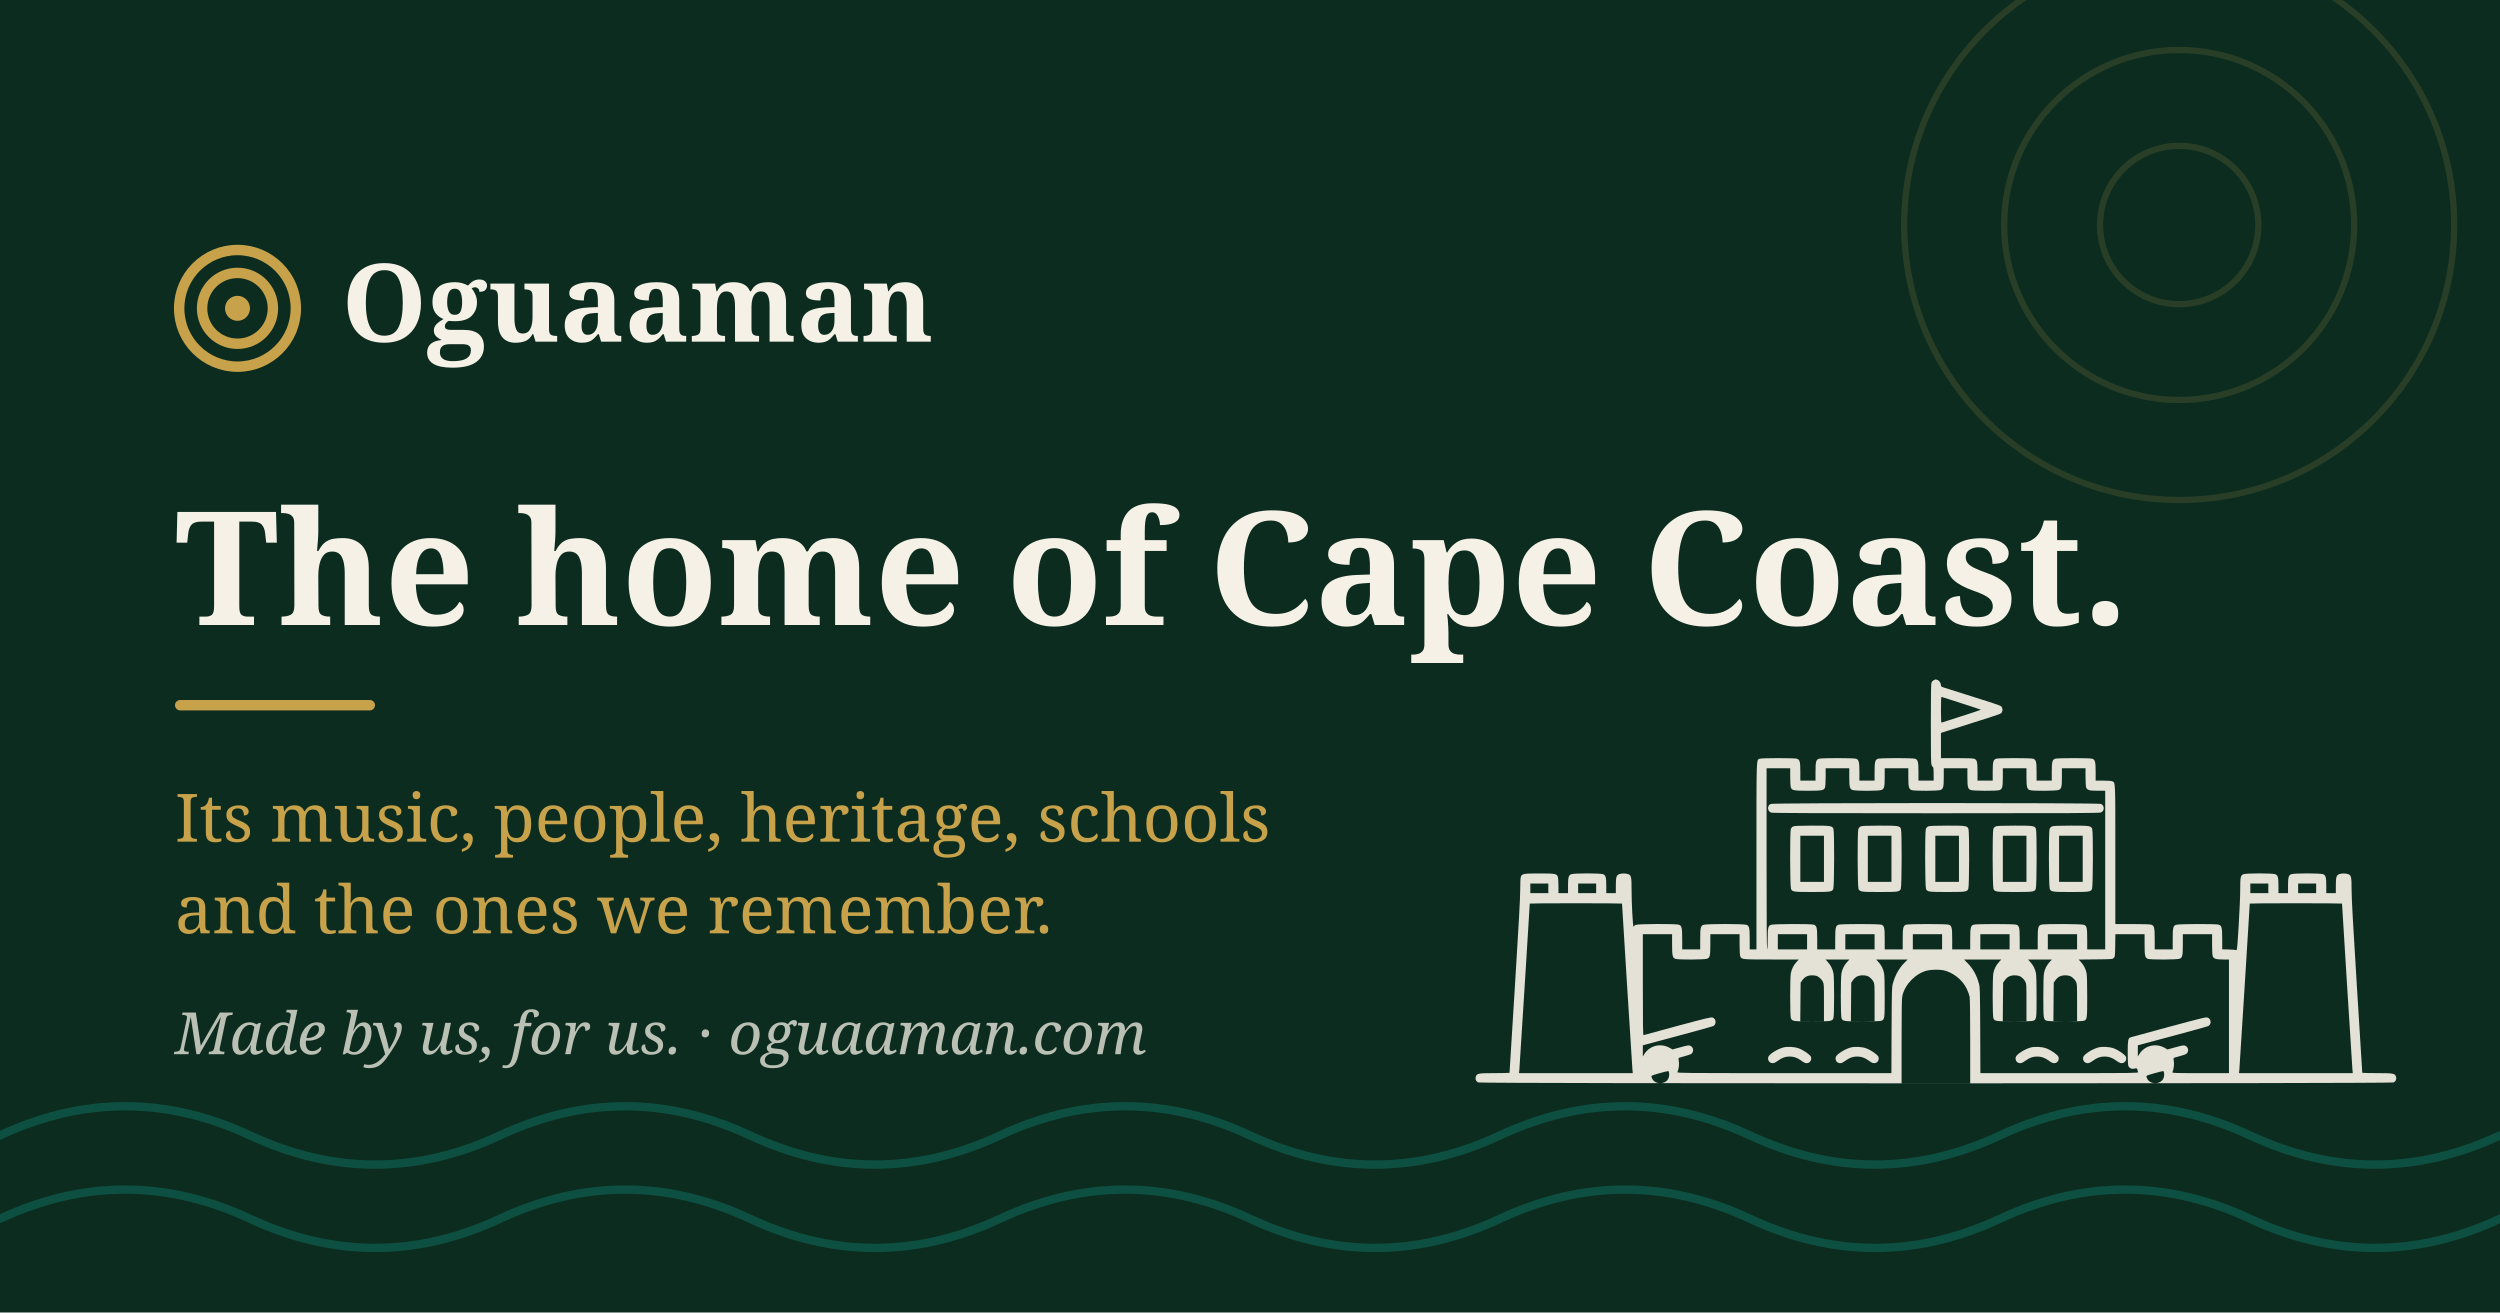
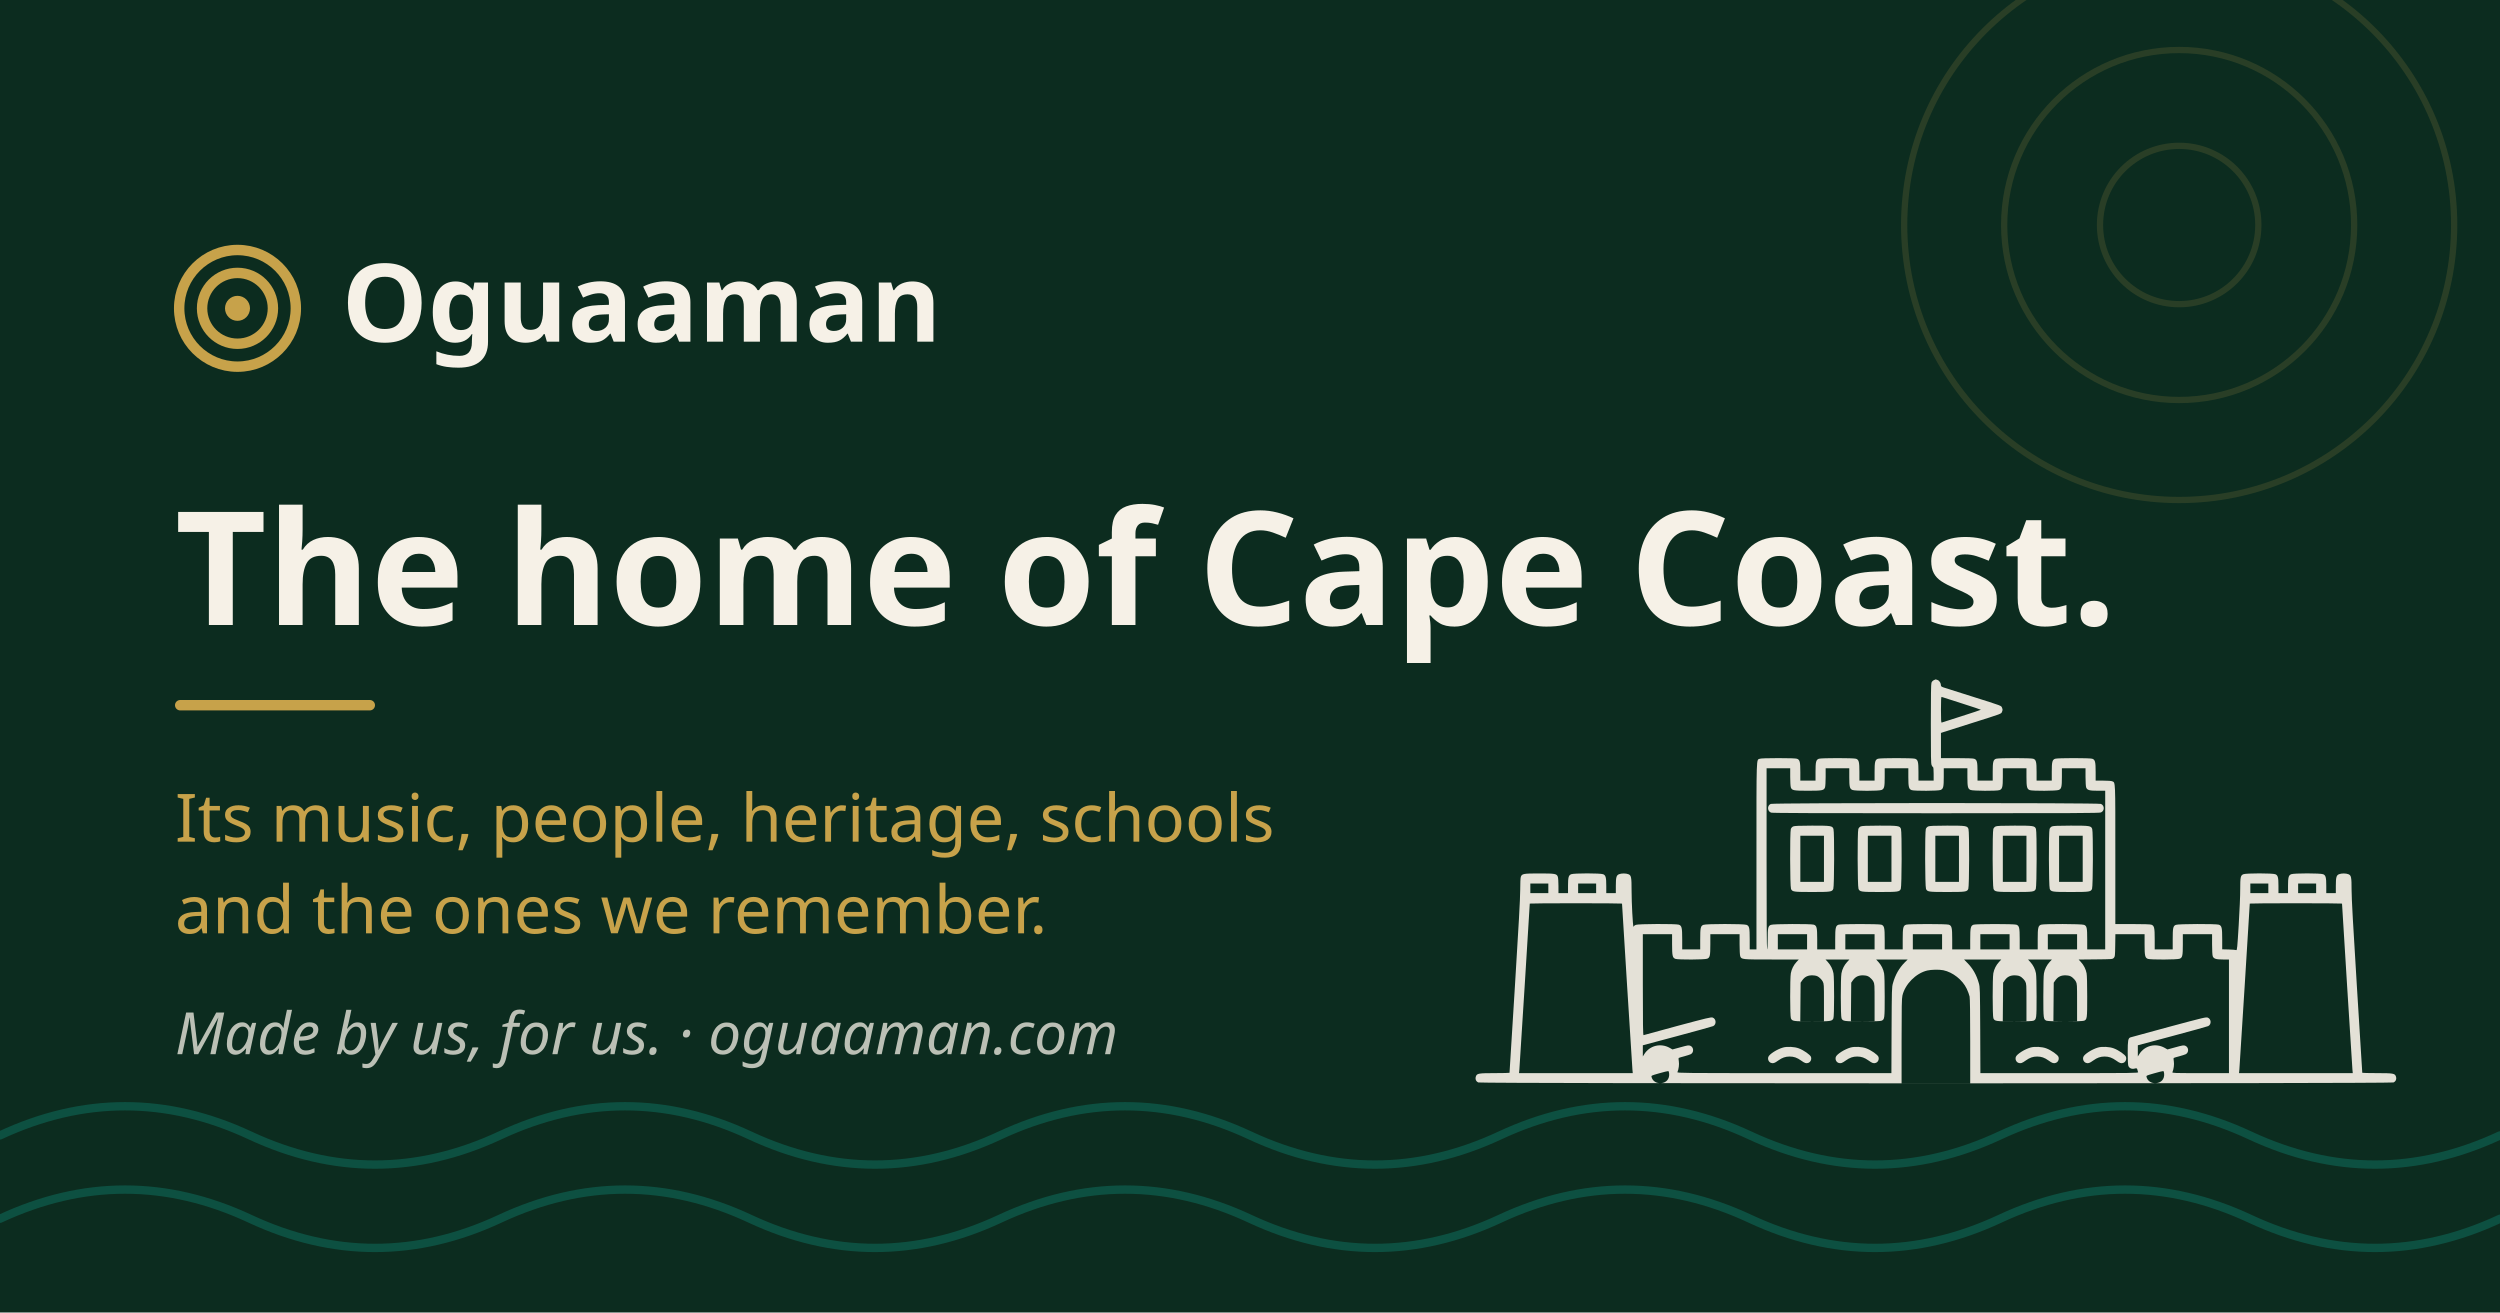
<svg xmlns="http://www.w3.org/2000/svg" viewBox="0 0 1200 630" width="1200" height="630">
  <rect width="1200" height="630" fill="#0C2C1F" />
  <g fill="none" stroke="#C7A24A" stroke-width="3" opacity="0.16">
    <circle cx="1046" cy="108" r="132" />
    <circle cx="1046" cy="108" r="84" />
    <circle cx="1046" cy="108" r="38" />
  </g>
  <g transform="translate(700,318) scale(0.27)" opacity="0.92">
    <g transform="translate(0,777) scale(0.1,-0.1)" fill="#F6F1E7">
      <path d="M8454 7456 c-20 -9 -35 -25 -43 -46 -8 -24 -11 -237 -11 -732 0 -587 2 -704 14 -733 8 -19 20 -35 25 -35 7 0 11 -43 11 -120 l0 -120 -135 0 -135 0 0 155 c0 180 -9 216 -60 234 -45 15 -615 15 -660 0 -51 -18 -60 -54 -60 -234 l0 -155 -135 0 -135 0 0 155 c0 180 -9 216 -60 234 -45 15 -615 15 -660 0 -51 -18 -60 -54 -60 -234 l0 -155 -135 0 -135 0 0 155 c0 180 -9 216 -60 234 -22 7 -134 11 -330 11 -196 0 -308 -4 -330 -11 -64 -23 -60 86 -60 -1734 l0 -1655 -60 0 -60 0 0 179 c0 205 -7 237 -56 257 -49 20 -719 20 -768 0 -49 -20 -56 -52 -56 -257 l0 -179 -160 0 -160 0 0 180 c0 207 -8 240 -60 259 -53 18 -721 15 -765 -3 -19 -8 -35 -20 -35 -27 0 -7 -3 -10 -6 -6 -12 11 -34 426 -34 638 0 245 -6 274 -56 295 -43 18 -125 18 -168 0 -46 -19 -56 -55 -56 -207 l0 -129 -85 0 -85 0 0 129 c0 152 -10 188 -56 207 -48 20 -520 20 -568 0 -46 -19 -56 -55 -56 -207 l0 -129 -85 0 -85 0 0 129 c0 70 -5 143 -11 161 -20 55 -46 60 -329 60 -283 0 -309 -5 -329 -60 -7 -21 -11 -111 -11 -237 0 -146 -28 -646 -95 -1723 -52 -835 -95 -1521 -95 -1524 0 -3 -117 -6 -260 -6 -292 0 -319 -5 -338 -59 -16 -46 2 -90 44 -107 50 -21 16218 -21 16268 0 42 17 60 61 44 107 -19 54 -46 59 -338 59 -143 0 -260 3 -260 6 0 3 -43 689 -95 1524 -67 1077 -95 1577 -95 1723 0 232 -6 262 -56 283 -43 18 -125 18 -168 0 -46 -19 -56 -55 -56 -207 l0 -129 -85 0 -85 0 0 129 c0 152 -10 188 -56 207 -48 20 -520 20 -568 0 -46 -19 -56 -55 -56 -207 l0 -129 -85 0 -85 0 0 129 c0 152 -10 188 -56 207 -48 20 -520 20 -568 0 -50 -21 -56 -51 -56 -270 1 -105 -12 -393 -27 -639 -24 -395 -29 -447 -43 -440 -8 4 -68 9 -132 11 l-118 3 0 180 c0 206 -8 239 -60 258 -52 17 -720 15 -764 -3 -49 -20 -56 -52 -56 -257 l0 -179 -160 0 -160 0 0 180 c0 207 -8 240 -60 259 -22 7 -136 11 -336 11 l-304 0 0 1235 c0 1343 3 1277 -55 1303 -16 7 -77 12 -160 12 l-135 0 0 155 c0 180 -9 216 -60 234 -45 15 -615 15 -660 0 -51 -18 -60 -54 -60 -234 l0 -155 -135 0 -135 0 0 155 c0 180 -9 216 -60 234 -45 15 -615 15 -660 0 -51 -18 -60 -54 -60 -234 l0 -155 -135 0 -135 0 0 155 c0 180 -9 216 -60 234 -22 7 -129 11 -311 11 l-279 0 0 224 0 224 48 16 c26 8 247 78 492 156 565 179 529 165 546 206 12 29 12 39 0 68 -17 41 19 27 -546 206 -245 78 -466 148 -492 156 -36 12 -48 21 -48 35 0 42 -27 86 -60 98 -18 6 -33 11 -34 11 -1 -1 -15 -7 -32 -14z m494 -412 c188 -60 342 -111 342 -114 0 -3 -154 -54 -342 -114 -189 -60 -349 -111 -355 -114 -10 -3 -13 46 -13 228 0 182 3 231 13 228 6 -3 166 -54 355 -114z m-3048 -1308 c0 -88 5 -167 11 -186 19 -54 48 -60 304 -60 256 0 285 6 304 60 6 19 11 98 11 186 l0 154 210 0 210 0 0 -154 c0 -178 8 -212 56 -232 48 -20 470 -20 518 0 48 20 56 54 56 232 l0 154 210 0 210 0 0 -155 c0 -180 9 -216 60 -234 50 -17 471 -15 514 3 48 20 56 54 56 232 l0 154 210 0 210 0 0 -154 c0 -178 8 -212 56 -232 43 -18 464 -20 514 -3 51 18 60 54 60 234 l0 155 210 0 210 0 0 -155 c0 -180 9 -216 60 -234 50 -17 471 -15 514 3 48 20 56 54 56 232 l0 154 210 0 210 0 0 -154 c0 -88 5 -167 11 -186 18 -49 55 -60 209 -60 l130 0 0 -1410 0 -1410 -160 0 -160 0 0 179 c0 205 -7 237 -56 257 -44 18 -712 20 -764 3 -52 -19 -60 -52 -60 -259 l0 -180 -160 0 -160 0 0 180 c0 207 -8 240 -60 259 -46 15 -714 15 -760 0 -52 -19 -60 -52 -60 -259 l0 -180 -160 0 -160 0 0 180 c0 207 -8 240 -60 259 -46 15 -714 15 -760 0 -52 -19 -60 -52 -60 -259 l0 -180 -160 0 -160 0 0 180 c0 207 -8 240 -60 259 -46 15 -714 15 -760 0 -52 -19 -60 -52 -60 -259 l0 -180 -160 0 -160 0 0 180 c0 207 -8 240 -60 259 -52 17 -720 15 -764 -3 -49 -20 -56 -52 -56 -257 0 -113 -4 -179 -10 -179 -7 0 -10 543 -10 1610 l0 1610 210 0 210 0 0 -154z m-4300 -1981 l0 -85 -160 0 -160 0 0 85 0 85 160 0 160 0 0 -85z m850 0 l0 -85 -160 0 -160 0 0 85 0 85 160 0 160 0 0 -85z m11950 0 l0 -85 -160 0 -160 0 0 85 0 85 160 0 160 0 0 -85z m850 0 l0 -85 -160 0 -160 0 0 85 0 85 160 0 160 0 0 -85z m-12340 -271 c0 -23 180 -2902 185 -2951 l6 -63 -1011 0 -1011 0 6 62 c5 50 185 2929 185 2952 0 3 369 6 820 6 451 0 820 -3 820 -6z m12800 0 c0 -23 180 -2902 185 -2951 l6 -63 -1011 0 -1011 0 6 62 c5 50 185 2929 185 2952 0 3 369 6 820 6 451 0 820 -3 820 -6z m-11910 -724 c0 -207 8 -240 60 -259 51 -17 521 -15 564 3 49 20 56 52 56 257 l0 179 260 0 260 0 0 -179 c0 -107 5 -191 11 -211 21 -60 26 -60 560 -60 l482 0 -41 -44 c-52 -57 -87 -126 -101 -201 -16 -84 -15 -766 1 -800 24 -53 41 -55 378 -55 337 0 354 2 378 55 16 34 17 716 1 800 -14 75 -49 144 -101 201 l-41 44 213 0 213 0 -41 -44 c-52 -57 -87 -126 -101 -201 -16 -84 -15 -766 1 -800 24 -53 41 -55 377 -55 219 0 318 4 336 12 53 24 55 37 55 426 0 216 -4 382 -11 417 -14 75 -49 144 -101 201 l-41 44 281 0 281 0 -53 -52 c-99 -100 -168 -220 -209 -368 -21 -73 -21 -97 -25 -838 l-3 -762 -1906 0 c-1811 0 -1905 1 -1898 18 23 52 34 139 25 191 -7 39 -7 57 1 62 6 3 50 17 98 29 47 13 98 29 112 36 60 30 56 124 -6 150 -30 12 -45 10 -175 -26 l-143 -39 -51 29 c-159 88 -352 41 -448 -109 l-28 -45 0 100 0 99 613 164 c336 90 624 170 638 177 61 30 54 130 -10 152 -28 10 -101 -8 -624 -148 -325 -88 -598 -162 -604 -165 -10 -3 -13 180 -13 895 l0 900 260 0 260 0 0 -180z m2400 45 l0 -135 -260 0 -260 0 0 135 0 135 260 0 260 0 0 -135z m1200 0 l0 -135 -260 0 -260 0 0 135 0 135 260 0 260 0 0 -135z m1200 0 l0 -135 -260 0 -260 0 0 135 0 135 260 0 260 0 0 -135z m1200 0 l0 -135 -260 0 -260 0 0 135 0 135 260 0 260 0 0 -135z m1200 0 l0 -135 -260 0 -260 0 0 135 0 135 260 0 260 0 0 -135z m1200 -45 c0 -207 8 -240 60 -259 51 -17 521 -15 564 3 49 20 56 52 56 257 l0 179 260 0 260 0 0 -179 c0 -107 5 -191 11 -211 17 -47 57 -60 184 -60 l105 0 0 -1010 0 -1010 -506 0 c-478 0 -506 1 -499 17 23 53 34 140 25 192 -7 39 -7 57 1 62 6 3 50 17 98 29 47 13 98 29 112 36 60 30 56 124 -6 150 -30 12 -45 10 -175 -26 l-143 -39 -51 29 c-159 88 -352 41 -448 -109 l-28 -45 0 100 0 99 613 164 c336 90 624 170 638 177 60 30 56 124 -6 150 -32 13 -67 4 -697 -165 -364 -99 -671 -182 -681 -186 -40 -16 -47 -54 -47 -268 0 -126 4 -216 11 -237 15 -42 62 -63 109 -50 39 11 46 8 53 -22 2 -13 8 -31 12 -40 7 -17 -64 -18 -1398 -18 l-1406 0 -3 762 c-4 741 -4 765 -25 838 -42 149 -108 264 -209 365 l-54 55 331 0 332 0 -41 -44 c-52 -57 -87 -126 -101 -201 -16 -84 -15 -766 1 -800 24 -53 41 -55 377 -55 219 0 318 4 336 12 53 24 55 37 55 426 0 216 -4 382 -11 417 -14 75 -49 144 -101 201 l-41 44 213 0 213 0 -41 -44 c-52 -57 -87 -126 -101 -201 -7 -35 -11 -201 -11 -417 0 -389 2 -402 55 -426 37 -17 633 -17 670 0 53 24 55 37 55 426 0 216 -4 382 -11 417 -14 74 -49 144 -101 200 l-40 44 301 3 c297 3 301 3 323 26 22 22 23 30 26 222 l3 200 260 0 259 0 0 -180z m-3578 -461 c169 -35 340 -170 416 -329 22 -47 45 -109 51 -138 7 -35 11 -299 11 -797 l0 -745 -610 0 -610 0 0 748 c0 630 3 757 15 811 48 204 239 396 441 445 72 17 214 20 286 5z m-2211 -124 c23 -17 53 -50 66 -74 23 -44 23 -48 23 -378 l0 -333 -210 0 -211 0 3 344 3 344 30 43 c45 64 104 91 187 87 55 -3 75 -9 109 -33z m900 0 c23 -17 53 -50 66 -74 23 -44 23 -48 23 -378 l0 -333 -210 0 -211 0 3 344 3 344 30 43 c45 64 104 91 187 87 55 -3 75 -9 109 -33z m2700 0 c23 -17 53 -50 66 -74 23 -44 23 -48 23 -378 l0 -333 -210 0 -211 0 3 344 3 344 30 43 c45 64 104 91 187 87 55 -3 75 -9 109 -33z m900 0 c23 -17 53 -50 66 -74 23 -44 23 -48 23 -378 l0 -333 -210 0 -211 0 3 344 3 344 30 43 c45 64 104 91 187 87 55 -3 75 -9 109 -33z m-7163 -1717 c6 -94 -50 -158 -143 -166 -84 -7 -152 37 -170 109 -6 25 -4 26 137 66 79 23 150 40 158 39 10 -1 16 -15 18 -48z m8800 0 c6 -94 -50 -158 -143 -166 -84 -7 -152 37 -170 109 -6 25 -4 26 137 66 79 23 150 40 158 39 10 -1 16 -15 18 -48z" />
      <path d="M5554 5256 c-67 -29 -62 -131 6 -155 24 -8 795 -11 2932 -11 2454 0 2904 2 2932 14 67 28 67 124 0 152 -49 21 -5823 20 -5870 0z" />
      <path d="M5954 4856 c-20 -9 -35 -25 -43 -46 -18 -52 -15 -1020 3 -1064 22 -53 44 -56 376 -56 332 0 354 3 376 56 18 44 21 1012 3 1064 -20 57 -42 60 -381 60 -232 -1 -310 -4 -334 -14z m546 -576 l0 -410 -210 0 -210 0 0 410 0 410 210 0 210 0 0 -410z" />
      <path d="M7154 4856 c-20 -9 -35 -25 -43 -46 -18 -52 -15 -1020 3 -1064 22 -53 44 -56 376 -56 332 0 354 3 376 56 18 44 21 1012 3 1064 -20 57 -42 60 -381 60 -232 -1 -310 -4 -334 -14z m546 -576 l0 -410 -210 0 -210 0 0 410 0 410 210 0 210 0 0 -410z" />
      <path d="M8354 4856 c-20 -9 -35 -25 -43 -46 -18 -52 -15 -1020 3 -1064 22 -53 44 -56 376 -56 332 0 354 3 376 56 18 44 21 1012 3 1064 -20 57 -42 60 -381 60 -232 -1 -310 -4 -334 -14z m546 -576 l0 -410 -210 0 -210 0 0 410 0 410 210 0 210 0 0 -410z" />
      <path d="M9554 4856 c-20 -9 -35 -25 -43 -46 -18 -52 -15 -1020 3 -1064 22 -53 44 -56 376 -56 332 0 354 3 376 56 18 44 21 1012 3 1064 -20 57 -42 60 -381 60 -232 -1 -310 -4 -334 -14z m546 -576 l0 -410 -210 0 -210 0 0 410 0 410 210 0 210 0 0 -410z" />
      <path d="M10554 4856 c-20 -9 -35 -25 -43 -46 -18 -52 -15 -1020 3 -1064 22 -53 44 -56 376 -56 332 0 354 3 376 56 18 44 21 1012 3 1064 -20 57 -42 60 -381 60 -232 -1 -310 -4 -334 -14z m546 -576 l0 -410 -210 0 -210 0 0 410 0 410 210 0 210 0 0 -410z" />
      <path d="M5773 925 c-107 -30 -245 -118 -262 -167 -15 -43 7 -92 48 -106 38 -13 62 -6 128 42 71 51 128 71 203 71 75 0 132 -20 203 -71 66 -48 90 -55 128 -42 41 14 63 63 48 107 -13 37 -128 118 -216 151 -75 29 -207 36 -280 15z" />
      <path d="M6973 925 c-107 -30 -245 -118 -262 -167 -15 -43 7 -92 48 -106 38 -13 62 -6 128 42 71 51 128 71 203 71 75 0 132 -20 203 -71 66 -48 90 -55 128 -42 41 14 63 63 48 107 -13 37 -128 118 -216 151 -75 29 -207 36 -280 15z" />
      <path d="M10173 925 c-107 -30 -245 -118 -262 -167 -15 -43 7 -92 48 -106 38 -13 62 -6 128 42 71 51 128 71 203 71 75 0 132 -20 203 -71 66 -48 90 -55 128 -42 41 14 63 63 48 107 -13 37 -128 118 -216 151 -75 29 -207 36 -280 15z" />
      <path d="M11373 925 c-107 -30 -245 -118 -262 -167 -15 -43 7 -92 48 -106 38 -13 62 -6 128 42 71 51 128 71 203 71 75 0 132 -20 203 -71 66 -48 90 -55 128 -42 41 14 63 63 48 107 -13 37 -128 118 -216 151 -75 29 -207 36 -280 15z" />
    </g>
  </g>
  <g fill="none" stroke="#0E7C6B" stroke-width="4" opacity="0.45" stroke-linecap="round">
    <path d="M0 545 q60 -28 120 0 t120 0 t120 0 t120 0 t120 0 t120 0 t120 0 t120 0 t120 0 t120 0" />
    <path d="M0 585 q60 -28 120 0 t120 0 t120 0 t120 0 t120 0 t120 0 t120 0 t120 0 t120 0 t120 0" />
  </g>
  <g transform="translate(84,118)">
    <g fill="none" stroke="#C7A24A" stroke-width="5">
      <circle cx="30" cy="30" r="28" />
      <circle cx="30" cy="30" r="17" />
    </g>
    <circle cx="30" cy="30" r="6" fill="#C7A24A" />
-     <text x="80" y="46" font-family="Georgia, serif" font-weight="700" font-size="52" fill="#F6F1E7">Oguaaman</text>
+     <text x="80" y="46" font-family="Outfit, sans-serif" font-weight="700" font-size="52" fill="#F6F1E7">Oguaaman</text>
  </g>
-   <text x="84" y="300" font-family="Georgia, serif" font-weight="700" font-size="76" fill="#F6F1E7">The home of Cape Coast.</text>
+   <text x="84" y="300" font-family="Outfit, sans-serif" font-weight="700" font-size="76" fill="#F6F1E7">The home of Cape Coast.</text>
  <rect x="84" y="336" width="96" height="5" rx="2.5" fill="#C7A24A" />
-   <text x="84" y="404" font-family="Georgia, serif" font-size="32" fill="#C7A24A">Its music, people, heritage, schools</text>
-   <text x="84" y="448" font-family="Georgia, serif" font-size="32" fill="#C7A24A">and the ones we remember.</text>
-   <text x="84" y="506" font-family="Georgia, serif" font-style="italic" font-size="28" fill="#F6F1E7" opacity="0.75">Made by us, for us.  ·  oguaaman.com</text>
+   <text x="84" y="404" font-family="Outfit, sans-serif" font-size="32" fill="#C7A24A">Its music, people, heritage, schools</text>
+   <text x="84" y="448" font-family="Outfit, sans-serif" font-size="32" fill="#C7A24A">and the ones we remember.</text>
+   <text x="84" y="506" font-family="Outfit, sans-serif" font-style="italic" font-size="28" fill="#F6F1E7" opacity="0.75">Made by us, for us.  ·  oguaaman.com</text>
</svg>
